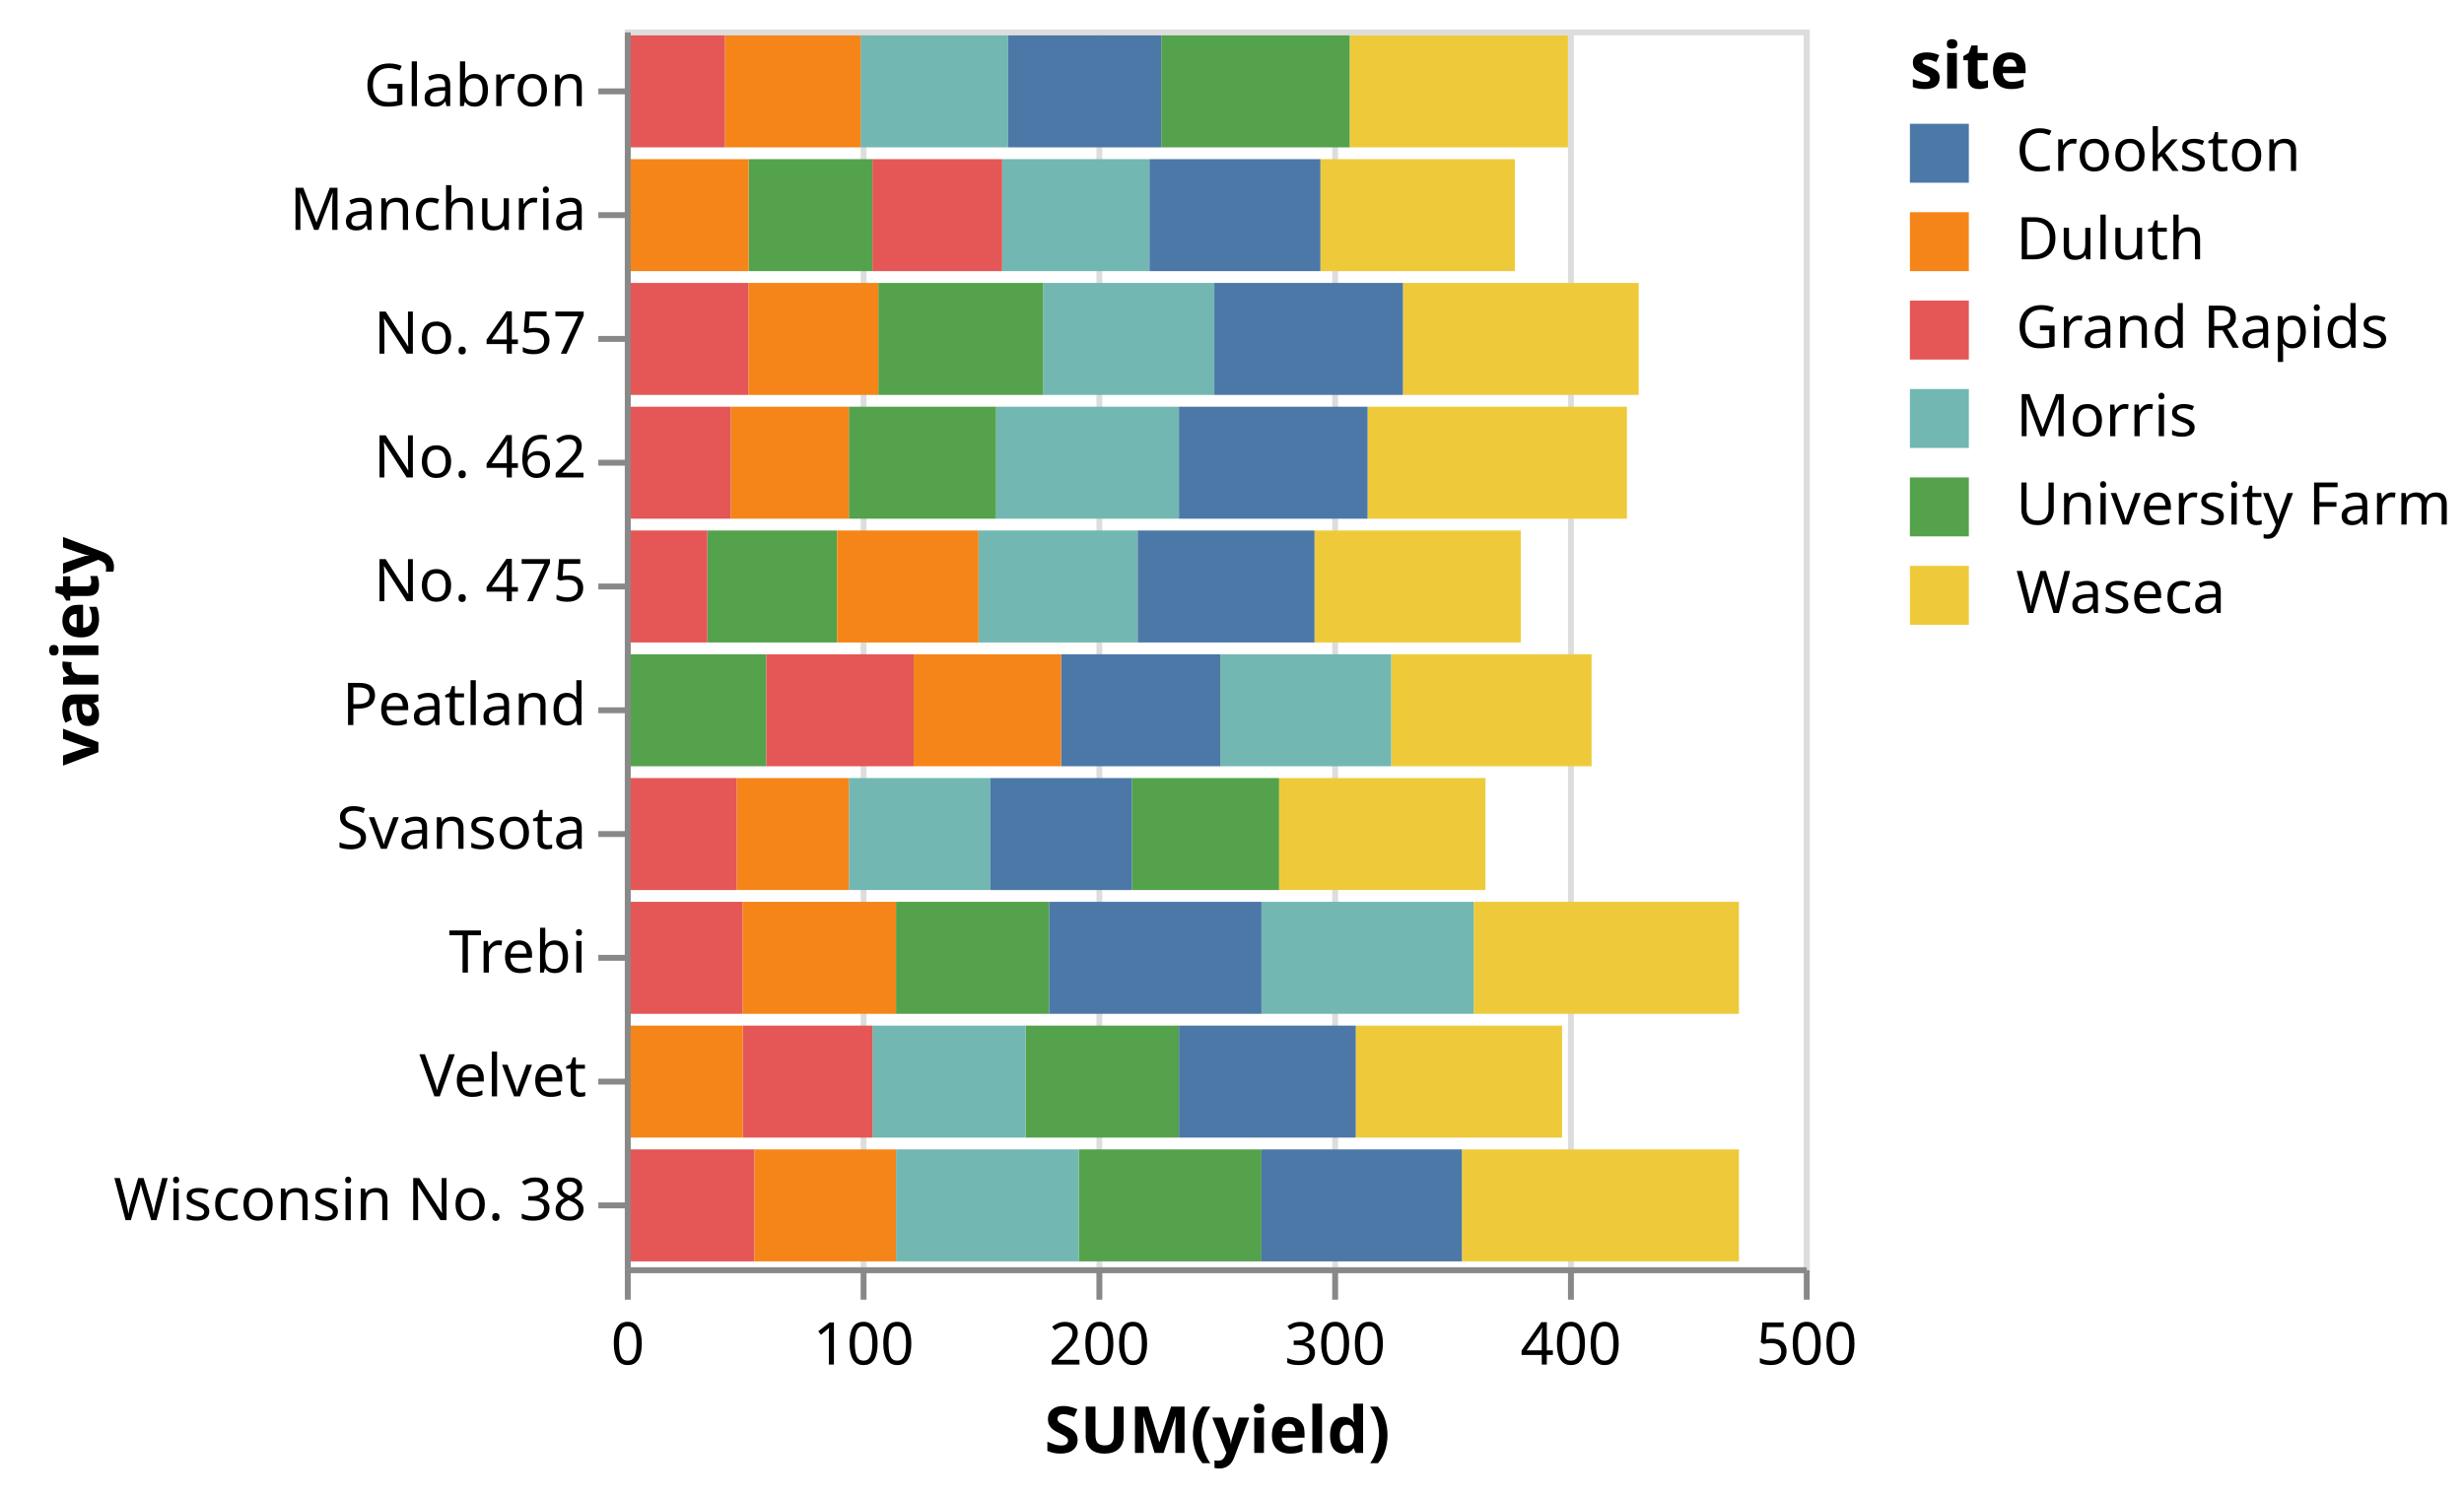
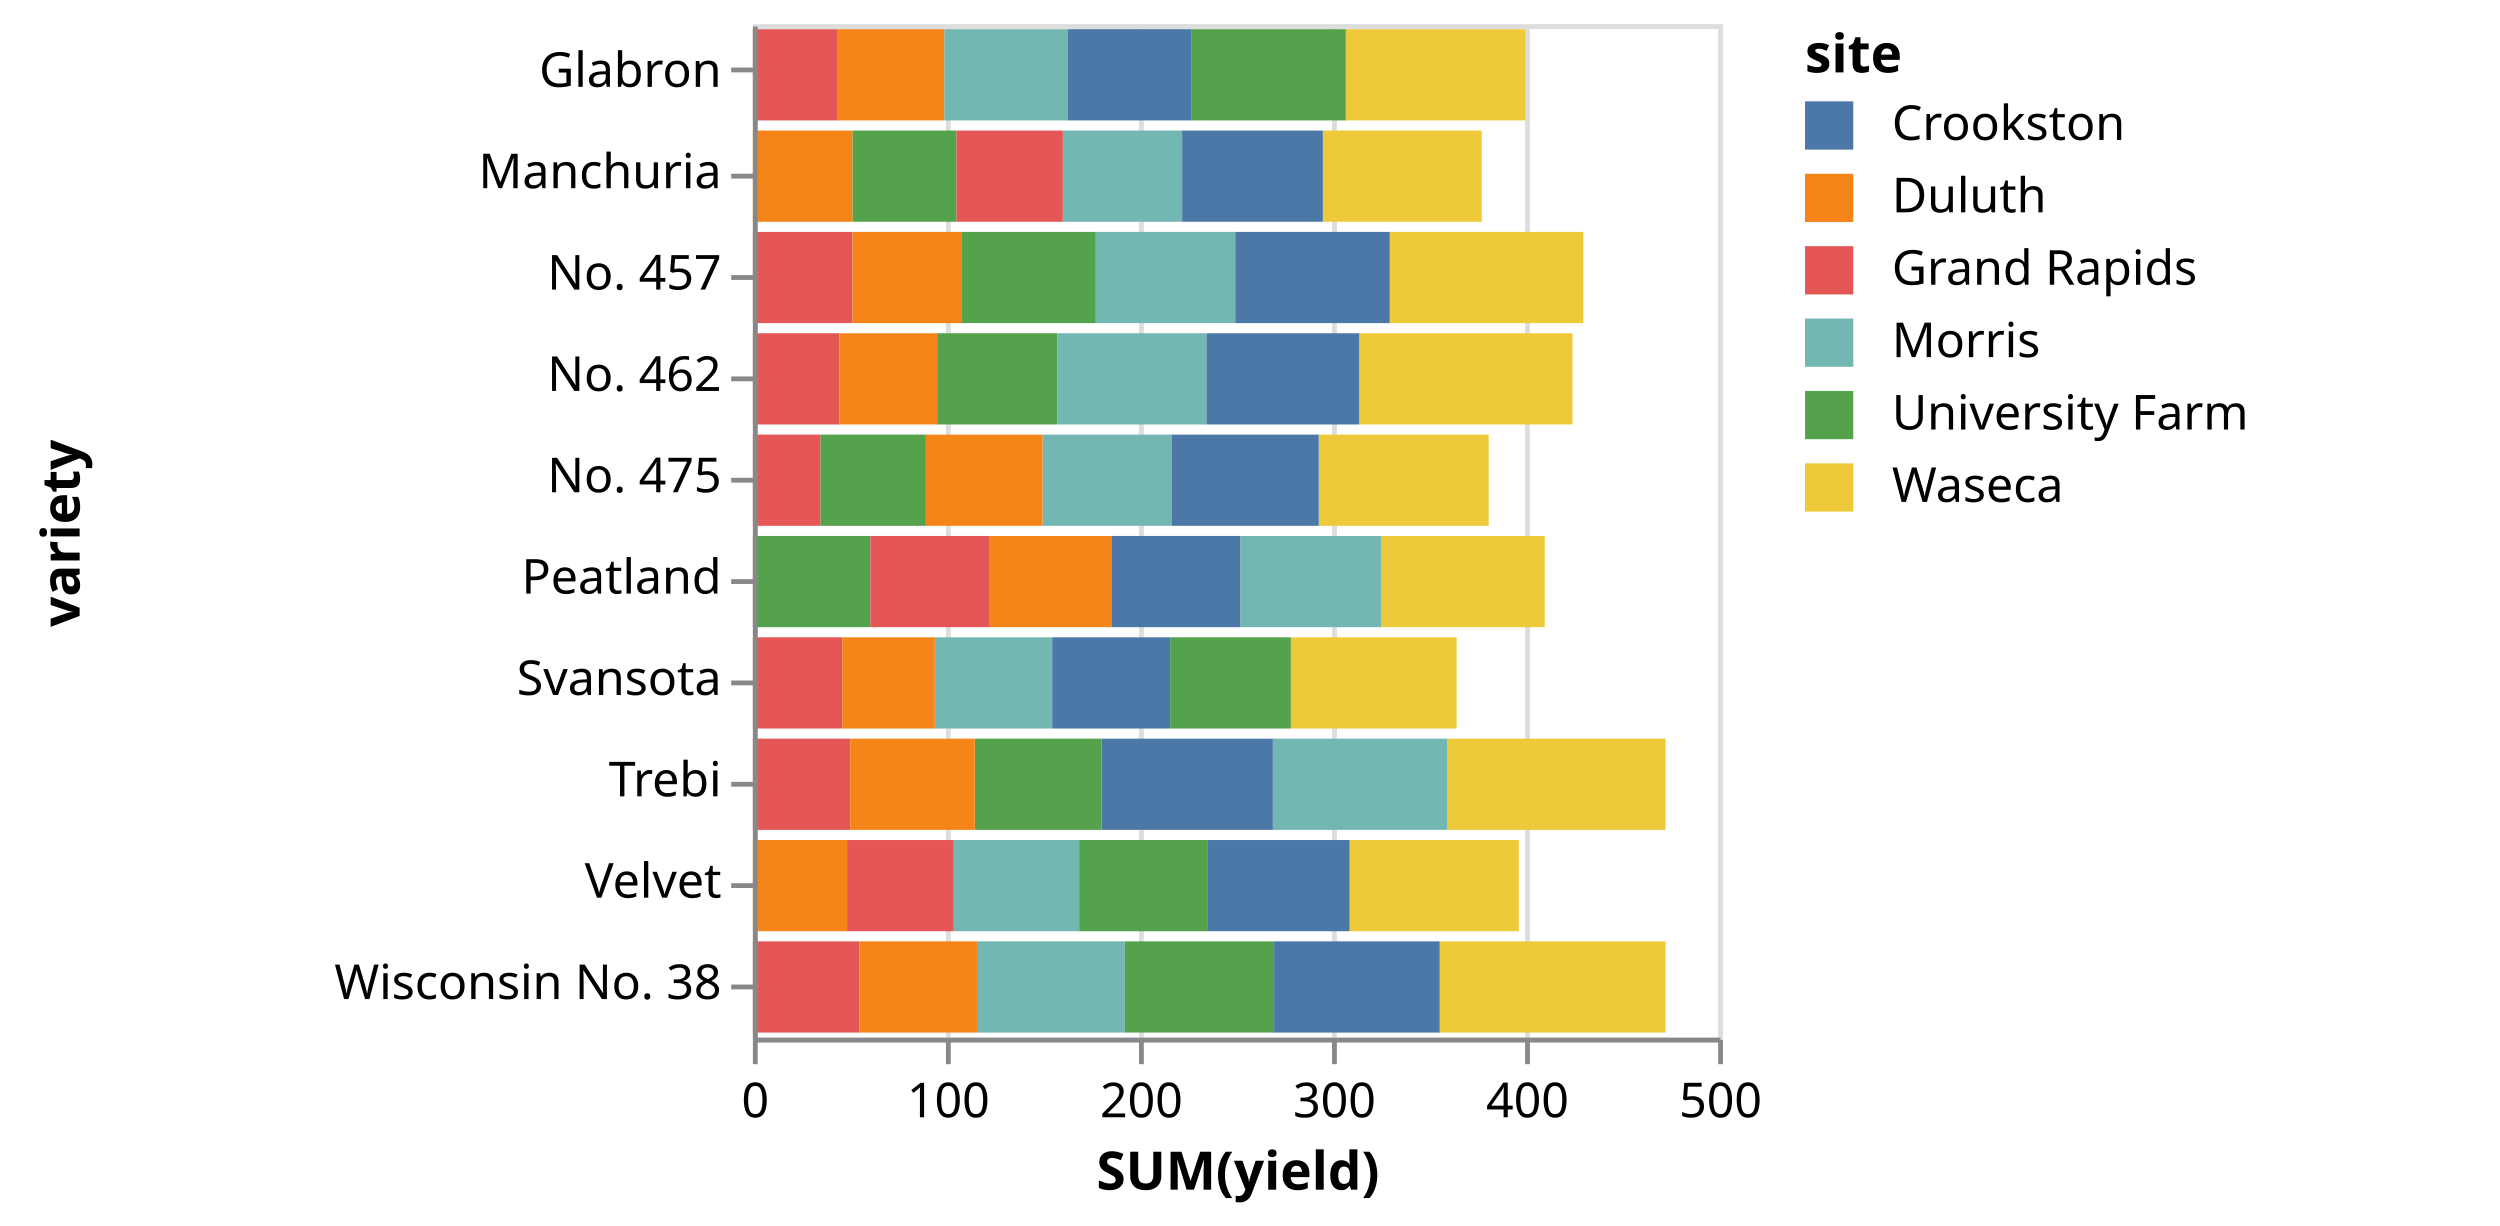
- <svg xmlns="http://www.w3.org/2000/svg" class="marks" width="418" height="254" viewBox="0 0 418 254" version="1.1">
-   <g transform="translate(106,5)">
+ <svg xmlns="http://www.w3.org/2000/svg" class="marks" width="518" height="254" viewBox="0 0 518 254" version="1.1">
+   <g transform="translate(156,5)">
    <g class="mark-group role-frame root">
      <g transform="translate(0,0)">
        <path class="background" d="M0.5,0.5h200v210h-200Z" style="fill: transparent; stroke: #ddd;" />
        <g>
          <g class="mark-group role-axis">
            <g transform="translate(0.5,210.5)">
              <path class="background" d="M0,0h0v0h0Z" style="pointer-events: none; fill: none;" />
              <g>
                <g class="mark-rule role-axis-grid" style="pointer-events: none;">
                  <line transform="translate(0,0)" x2="0" y2="-210" style="fill: none; stroke: #ddd; stroke-width: 1; stroke-dasharray: ; opacity: 1;" />
                  <line transform="translate(40,0)" x2="0" y2="-210" style="fill: none; stroke: #ddd; stroke-width: 1; stroke-dasharray: ; opacity: 1;" />
                  <line transform="translate(80,0)" x2="0" y2="-210" style="fill: none; stroke: #ddd; stroke-width: 1; stroke-dasharray: ; opacity: 1;" />
                  <line transform="translate(120,0)" x2="0" y2="-210" style="fill: none; stroke: #ddd; stroke-width: 1; stroke-dasharray: ; opacity: 1;" />
                  <line transform="translate(160,0)" x2="0" y2="-210" style="fill: none; stroke: #ddd; stroke-width: 1; stroke-dasharray: ; opacity: 1;" />
                  <line transform="translate(200,0)" x2="0" y2="-210" style="fill: none; stroke: #ddd; stroke-width: 1; stroke-dasharray: ; opacity: 1;" />
                </g>
              </g>
            </g>
          </g>
          <g class="mark-rect role-mark marks">
-             <path d="M21,22h21v19h-21Z" style="fill: #54a24b;" />
-             <path d="M118,22h33v19h-33Z" style="fill: #eeca3b;" />
-             <path d="M64,22h25v19h-25Z" style="fill: #72b7b2;" />
-             <path d="M89,22h29v19h-29Z" style="fill: #4c78a8;" />
-             <path d="M42,22h22v19h-22Z" style="fill: #e45756;" />
-             <path d="M0,22h21v19h-21Z" style="fill: #f58518;" />
-             <path d="M91,1h32v19h-32Z" style="fill: #54a24b;" />
-             <path d="M123,1h37v19h-37Z" style="fill: #eeca3b;" />
-             <path d="M40,1h25v19h-25Z" style="fill: #72b7b2;" />
-             <path d="M65,1h26v19h-26Z" style="fill: #4c78a8;" />
-             <path d="M0,1h17v19h-17Z" style="fill: #e45756;" />
-             <path d="M17,1h23v19h-23Z" style="fill: #f58518;" />
-             <path d="M86,127h25v19h-25Z" style="fill: #54a24b;" />
-             <path d="M111,127h35v19h-35Z" style="fill: #eeca3b;" />
-             <path d="M38,127h24v19h-24Z" style="fill: #72b7b2;" />
-             <path d="M62,127h24v19h-24Z" style="fill: #4c78a8;" />
-             <path d="M0,127h19v19h-19Z" style="fill: #e45756;" />
-             <path d="M19,127h19v19h-19Z" style="fill: #f58518;" />
-             <path d="M68,169h26v19h-26Z" style="fill: #54a24b;" />
-             <path d="M124,169h35v19h-35Z" style="fill: #eeca3b;" />
-             <path d="M42,169h26v19h-26Z" style="fill: #72b7b2;" />
-             <path d="M94,169h30v19h-30Z" style="fill: #4c78a8;" />
-             <path d="M20,169h22v19h-22Z" style="fill: #e45756;" />
-             <path d="M0,169h20v19h-20Z" style="fill: #f58518;" />
-             <path d="M46,148h26v19h-26Z" style="fill: #54a24b;" />
-             <path d="M144,148h45v19h-45Z" style="fill: #eeca3b;" />
-             <path d="M108,148h36v19h-36Z" style="fill: #72b7b2;" />
-             <path d="M72,148h36v19h-36Z" style="fill: #4c78a8;" />
-             <path d="M0,148h20v19h-20Z" style="fill: #e45756;" />
-             <path d="M20,148h26v19h-26Z" style="fill: #f58518;" />
-             <path d="M43,43h28v19h-28Z" style="fill: #54a24b;" />
-             <path d="M132,43h40v19h-40Z" style="fill: #eeca3b;" />
-             <path d="M71,43h29v19h-29Z" style="fill: #72b7b2;" />
-             <path d="M100,43h32v19h-32Z" style="fill: #4c78a8;" />
-             <path d="M0,43h21v19h-21Z" style="fill: #e45756;" />
-             <path d="M21,43h22v19h-22Z" style="fill: #f58518;" />
-             <path d="M38,64h25v19h-25Z" style="fill: #54a24b;" />
-             <path d="M126,64h44v19h-44Z" style="fill: #eeca3b;" />
-             <path d="M63,64h31v19h-31Z" style="fill: #72b7b2;" />
-             <path d="M94,64h32v19h-32Z" style="fill: #4c78a8;" />
-             <path d="M0,64h18v19h-18Z" style="fill: #e45756;" />
-             <path d="M18,64h20v19h-20Z" style="fill: #f58518;" />
-             <path d="M0,106h24v19h-24Z" style="fill: #54a24b;" />
-             <path d="M130,106h34v19h-34Z" style="fill: #eeca3b;" />
-             <path d="M101,106h29v19h-29Z" style="fill: #72b7b2;" />
-             <path d="M74,106h27v19h-27Z" style="fill: #4c78a8;" />
-             <path d="M24,106h25v19h-25Z" style="fill: #e45756;" />
-             <path d="M49,106h25v19h-25Z" style="fill: #f58518;" />
-             <path d="M14,85h22v19h-22Z" style="fill: #54a24b;" />
-             <path d="M117,85h35v19h-35Z" style="fill: #eeca3b;" />
-             <path d="M60,85h27v19h-27Z" style="fill: #72b7b2;" />
-             <path d="M87,85h30v19h-30Z" style="fill: #4c78a8;" />
-             <path d="M0,85h14v19h-14Z" style="fill: #e45756;" />
-             <path d="M36,85h24v19h-24Z" style="fill: #f58518;" />
-             <path d="M77,190h31v19h-31Z" style="fill: #54a24b;" />
-             <path d="M142,190h47v19h-47Z" style="fill: #eeca3b;" />
-             <path d="M46,190h31v19h-31Z" style="fill: #72b7b2;" />
-             <path d="M108,190h34v19h-34Z" style="fill: #4c78a8;" />
-             <path d="M0,190h22v19h-22Z" style="fill: #e45756;" />
-             <path d="M22,190h24v19h-24Z" style="fill: #f58518;" />
+             <path d="M20.613,22.05h21.56v18.9h-21.56Z" style="fill: #54a24b;" />
+             <path d="M118.093,22.05h32.933v18.9h-32.933Z" style="fill: #eeca3b;" />
+             <path d="M64.213,22.05h24.72v18.9h-24.72Z" style="fill: #72b7b2;" />
+             <path d="M88.933,22.05h29.16v18.9h-29.16Z" style="fill: #4c78a8;" />
+             <path d="M42.173,22.05h22.04v18.9h-22.04Z" style="fill: #e45756;" />
+             <path d="M0,22.05h20.613v18.9h-20.613Z" style="fill: #f58518;" />
+             <path d="M90.92,1.05h31.947v18.9h-31.947Z" style="fill: #54a24b;" />
+             <path d="M122.867,1.05h37.173v18.9h-37.173Z" style="fill: #eeca3b;" />
+             <path d="M39.64,1.05h25.56v18.9h-25.56Z" style="fill: #72b7b2;" />
+             <path d="M65.2,1.05h25.72v18.9h-25.72Z" style="fill: #4c78a8;" />
+             <path d="M0,1.05h17.427v18.9h-17.427Z" style="fill: #e45756;" />
+             <path d="M17.427,1.05h22.213v18.9h-22.213Z" style="fill: #f58518;" />
+             <path d="M86.453,127.05h25.027v18.9h-25.027Z" style="fill: #54a24b;" />
+             <path d="M111.48,127.05h34.333v18.9h-34.333Z" style="fill: #eeca3b;" />
+             <path d="M37.693,127.05h24.32v18.9h-24.32Z" style="fill: #72b7b2;" />
+             <path d="M62.013,127.05h24.44v18.9h-24.44Z" style="fill: #4c78a8;" />
+             <path d="M0,127.05h18.52v18.9h-18.52Z" style="fill: #e45756;" />
+             <path d="M18.52,127.05h19.173v18.9h-19.173Z" style="fill: #f58518;" />
+             <path d="M67.6,169.05h26.68v18.9h-26.68Z" style="fill: #54a24b;" />
+             <path d="M123.64,169.05h35.053v18.9h-35.053Z" style="fill: #eeca3b;" />
+             <path d="M41.613,169.05h25.987v18.9h-25.987Z" style="fill: #72b7b2;" />
+             <path d="M94.28,169.05h29.36v18.9h-29.36Z" style="fill: #4c78a8;" />
+             <path d="M19.507,169.05h22.107v18.9h-22.107Z" style="fill: #e45756;" />
+             <path d="M0,169.05h19.507v18.9h-19.507Z" style="fill: #f58518;" />
+             <path d="M45.973,148.05h26.253v18.9h-26.253Z" style="fill: #54a24b;" />
+             <path d="M143.893,148.05h45.227v18.9h-45.227Z" style="fill: #eeca3b;" />
+             <path d="M107.733,148.05h36.16v18.9h-36.16Z" style="fill: #72b7b2;" />
+             <path d="M72.227,148.05h35.507v18.9h-35.507Z" style="fill: #4c78a8;" />
+             <path d="M0,148.05h20.16v18.9h-20.16Z" style="fill: #e45756;" />
+             <path d="M20.16,148.05h25.813v18.9h-25.813Z" style="fill: #f58518;" />
+             <path d="M43.173,43.05h27.88v18.9h-27.88Z" style="fill: #54a24b;" />
+             <path d="M131.947,43.05h40.12v18.9h-40.12Z" style="fill: #eeca3b;" />
+             <path d="M71.053,43.05h28.893v18.9h-28.893Z" style="fill: #72b7b2;" />
+             <path d="M99.947,43.05h32v18.9h-32Z" style="fill: #4c78a8;" />
+             <path d="M0,43.05h20.653v18.9h-20.653Z" style="fill: #e45756;" />
+             <path d="M20.653,43.05h22.52v18.9h-22.52Z" style="fill: #f58518;" />
+             <path d="M38.173,64.05h24.867v18.9h-24.867Z" style="fill: #54a24b;" />
+             <path d="M125.627,64.05h44.187v18.9h-44.187Z" style="fill: #eeca3b;" />
+             <path d="M63.04,64.05h30.947v18.9h-30.947Z" style="fill: #72b7b2;" />
+             <path d="M93.987,64.05h31.64v18.9h-31.64Z" style="fill: #4c78a8;" />
+             <path d="M0,64.05h17.933v18.9h-17.933Z" style="fill: #e45756;" />
+             <path d="M17.933,64.05h20.24v18.9h-20.24Z" style="fill: #f58518;" />
+             <path d="M0,106.05h24.333v18.9h-24.333Z" style="fill: #54a24b;" />
+             <path d="M130.227,106.05h33.84v18.9h-33.84Z" style="fill: #eeca3b;" />
+             <path d="M101,106.05h29.227v18.9h-29.227Z" style="fill: #72b7b2;" />
+             <path d="M74.267,106.05h26.733v18.9h-26.733Z" style="fill: #4c78a8;" />
+             <path d="M24.333,106.05h24.587v18.9h-24.587Z" style="fill: #e45756;" />
+             <path d="M48.92,106.05h25.347v18.9h-25.347Z" style="fill: #f58518;" />
+             <path d="M13.973,85.05h21.867v18.9h-21.867Z" style="fill: #54a24b;" />
+             <path d="M117.24,85.05h35.213v18.9h-35.213Z" style="fill: #eeca3b;" />
+             <path d="M60.013,85.05h26.733v18.9h-26.733Z" style="fill: #72b7b2;" />
+             <path d="M86.747,85.05h30.493v18.9h-30.493Z" style="fill: #4c78a8;" />
+             <path d="M0,85.05h13.973v18.9h-13.973Z" style="fill: #e45756;" />
+             <path d="M35.84,85.05h24.173v18.9h-24.173Z" style="fill: #f58518;" />
+             <path d="M77.08,190.05h30.92v18.9h-30.92Z" style="fill: #54a24b;" />
+             <path d="M142.307,190.05h46.787v18.9h-46.787Z" style="fill: #eeca3b;" />
+             <path d="M46.427,190.05h30.653v18.9h-30.653Z" style="fill: #72b7b2;" />
+             <path d="M108,190.05h34.307v18.9h-34.307Z" style="fill: #4c78a8;" />
+             <path d="M0,190.05h22.053v18.9h-22.053Z" style="fill: #e45756;" />
+             <path d="M22.053,190.05h24.373v18.9h-24.373Z" style="fill: #f58518;" />
          </g>
          <g class="mark-group role-legend">
            <g transform="translate(218,0)">
-               <path class="background" d="M0,0h89v101h-89Z" style="pointer-events: none; fill: none;" />
+               <path class="background" d="M0,0h139v101h-139Z" style="pointer-events: none; fill: none;" />
              <g>
                <g class="mark-group role-legend-entry">
                  <g transform="translate(0,16)">
                    <path class="background" d="M0,0h0v0h0Z" style="pointer-events: none; fill: none;" />
                    <g>
                      <g class="mark-symbol role-legend-symbol" style="pointer-events: none;">
                        <path transform="translate(5,5)" d="M-5,-5h10v10h-10Z" style="fill: #4c78a8; stroke-width: 1.5; opacity: 1;" />
                        <path transform="translate(5,20)" d="M-5,-5h10v10h-10Z" style="fill: #f58518; stroke-width: 1.5; opacity: 1;" />
                        <path transform="translate(5,35)" d="M-5,-5h10v10h-10Z" style="fill: #e45756; stroke-width: 1.5; opacity: 1;" />
                        <path transform="translate(5,50)" d="M-5,-5h10v10h-10Z" style="fill: #72b7b2; stroke-width: 1.5; opacity: 1;" />
                        <path transform="translate(5,65)" d="M-5,-5h10v10h-10Z" style="fill: #54a24b; stroke-width: 1.5; opacity: 1;" />
                        <path transform="translate(5,80)" d="M-5,-5h10v10h-10Z" style="fill: #eeca3b; stroke-width: 1.5; opacity: 1;" />
                      </g>
                      <g class="mark-text role-legend-label" style="pointer-events: none;">
                        <text text-anchor="start" transform="translate(18,8)" style="font: 10px sans-serif; fill: #000; opacity: 1;">Crookston</text>
                        <text text-anchor="start" transform="translate(18,23)" style="font: 10px sans-serif; fill: #000; opacity: 1;">Duluth</text>
                        <text text-anchor="start" transform="translate(18,38)" style="font: 10px sans-serif; fill: #000; opacity: 1;">Grand Rapids</text>
                        <text text-anchor="start" transform="translate(18,53)" style="font: 10px sans-serif; fill: #000; opacity: 1;">Morris</text>
                        <text text-anchor="start" transform="translate(18,68)" style="font: 10px sans-serif; fill: #000; opacity: 1;">University Farm</text>
                        <text text-anchor="start" transform="translate(18,83)" style="font: 10px sans-serif; fill: #000; opacity: 1;">Waseca</text>
                      </g>
                    </g>
                  </g>
                </g>
                <g class="mark-text role-legend-title" style="pointer-events: none;">
                  <text text-anchor="start" transform="translate(0,10)" style="font: bold 11px sans-serif; fill: #000; opacity: 1;">site</text>
                </g>
              </g>
            </g>
          </g>
          <g class="mark-group role-axis">
            <g transform="translate(0.5,210.5)">
              <path class="background" d="M0,0h0v0h0Z" style="pointer-events: none; fill: none;" />
              <g>
                <g class="mark-rule role-axis-tick" style="pointer-events: none;">
                  <line transform="translate(0,0)" x2="0" y2="5" style="fill: none; stroke: #888; stroke-width: 1; opacity: 1;" />
                  <line transform="translate(40,0)" x2="0" y2="5" style="fill: none; stroke: #888; stroke-width: 1; opacity: 1;" />
                  <line transform="translate(80,0)" x2="0" y2="5" style="fill: none; stroke: #888; stroke-width: 1; opacity: 1;" />
                  <line transform="translate(120,0)" x2="0" y2="5" style="fill: none; stroke: #888; stroke-width: 1; opacity: 1;" />
                  <line transform="translate(160,0)" x2="0" y2="5" style="fill: none; stroke: #888; stroke-width: 1; opacity: 1;" />
                  <line transform="translate(200,0)" x2="0" y2="5" style="fill: none; stroke: #888; stroke-width: 1; opacity: 1;" />
                </g>
                <g class="mark-text role-axis-label" style="pointer-events: none;">
                  <text text-anchor="middle" transform="translate(0,16)" style="font: 10px sans-serif; fill: #000; opacity: 1;">0</text>
                  <text text-anchor="middle" transform="translate(40,16)" style="font: 10px sans-serif; fill: #000; opacity: 1;">100</text>
                  <text text-anchor="middle" transform="translate(80,16)" style="font: 10px sans-serif; fill: #000; opacity: 1;">200</text>
                  <text text-anchor="middle" transform="translate(120,16)" style="font: 10px sans-serif; fill: #000; opacity: 1;">300</text>
                  <text text-anchor="middle" transform="translate(160,16)" style="font: 10px sans-serif; fill: #000; opacity: 1;">400</text>
                  <text text-anchor="middle" transform="translate(200,16)" style="font: 10px sans-serif; fill: #000; opacity: 1;">500</text>
                </g>
                <g class="mark-rule role-axis-domain" style="pointer-events: none;">
                  <line transform="translate(0,0)" x2="200" y2="0" style="fill: none; stroke: #888; stroke-width: 1; opacity: 1;" />
                </g>
                <g class="mark-text role-axis-title" style="pointer-events: none;">
                  <text text-anchor="middle" transform="translate(100,31)" style="font: bold 11px sans-serif; fill: #000; opacity: 1;">SUM(yield)</text>
                </g>
              </g>
            </g>
          </g>
          <g class="mark-group role-axis">
            <g transform="translate(0.5,0.5)">
              <path class="background" d="M0,0h0v0h0Z" style="pointer-events: none; fill: none;" />
              <g>
                <g class="mark-rule role-axis-tick" style="pointer-events: none;">
-                   <line transform="translate(0,10)" x2="-5" y2="0" style="fill: none; stroke: #888; stroke-width: 1; opacity: 1;" />
+                   <line transform="translate(0,9)" x2="-5" y2="0" style="fill: none; stroke: #888; stroke-width: 1; opacity: 1;" />
                  <line transform="translate(0,31)" x2="-5" y2="0" style="fill: none; stroke: #888; stroke-width: 1; opacity: 1;" />
                  <line transform="translate(0,52)" x2="-5" y2="0" style="fill: none; stroke: #888; stroke-width: 1; opacity: 1;" />
                  <line transform="translate(0,73)" x2="-5" y2="0" style="fill: none; stroke: #888; stroke-width: 1; opacity: 1;" />
                  <line transform="translate(0,94)" x2="-5" y2="0" style="fill: none; stroke: #888; stroke-width: 1; opacity: 1;" />
                  <line transform="translate(0,115)" x2="-5" y2="0" style="fill: none; stroke: #888; stroke-width: 1; opacity: 1;" />
                  <line transform="translate(0,136)" x2="-5" y2="0" style="fill: none; stroke: #888; stroke-width: 1; opacity: 1;" />
                  <line transform="translate(0,157)" x2="-5" y2="0" style="fill: none; stroke: #888; stroke-width: 1; opacity: 1;" />
                  <line transform="translate(0,178)" x2="-5" y2="0" style="fill: none; stroke: #888; stroke-width: 1; opacity: 1;" />
                  <line transform="translate(0,199)" x2="-5" y2="0" style="fill: none; stroke: #888; stroke-width: 1; opacity: 1;" />
                </g>
                <g class="mark-text role-axis-label" style="pointer-events: none;">
                  <text text-anchor="end" transform="translate(-7,12.5)" style="font: 10px sans-serif; fill: #000; opacity: 1;">Glabron</text>
                  <text text-anchor="end" transform="translate(-7,33.5)" style="font: 10px sans-serif; fill: #000; opacity: 1;">Manchuria</text>
                  <text text-anchor="end" transform="translate(-7,54.5)" style="font: 10px sans-serif; fill: #000; opacity: 1;">No. 457</text>
                  <text text-anchor="end" transform="translate(-7,75.5)" style="font: 10px sans-serif; fill: #000; opacity: 1;">No. 462</text>
                  <text text-anchor="end" transform="translate(-7,96.5)" style="font: 10px sans-serif; fill: #000; opacity: 1;">No. 475</text>
                  <text text-anchor="end" transform="translate(-7,117.5)" style="font: 10px sans-serif; fill: #000; opacity: 1;">Peatland</text>
                  <text text-anchor="end" transform="translate(-7,138.5)" style="font: 10px sans-serif; fill: #000; opacity: 1;">Svansota</text>
                  <text text-anchor="end" transform="translate(-7,159.5)" style="font: 10px sans-serif; fill: #000; opacity: 1;">Trebi</text>
                  <text text-anchor="end" transform="translate(-7,180.5)" style="font: 10px sans-serif; fill: #000; opacity: 1;">Velvet</text>
                  <text text-anchor="end" transform="translate(-7,201.5)" style="font: 10px sans-serif; fill: #000; opacity: 1;">Wisconsin No. 38</text>
                </g>
                <g class="mark-rule role-axis-domain" style="pointer-events: none;">
                  <line transform="translate(0,0)" x2="0" y2="210" style="fill: none; stroke: #888; stroke-width: 1; opacity: 1;" />
                </g>
                <g class="mark-text role-axis-title" style="pointer-events: none;">
-                   <text text-anchor="middle" transform="translate(-87.80762,105) rotate(-90) translate(0,-2)" style="font: bold 11px sans-serif; fill: #000; opacity: 1;">variety</text>
+                   <text text-anchor="middle" transform="translate(-138,105) rotate(-90) translate(0,-2)" style="font: bold 11px sans-serif; fill: #000; opacity: 1;">variety</text>
                </g>
              </g>
            </g>
          </g>
        </g>
      </g>
    </g>
  </g>
</svg>
